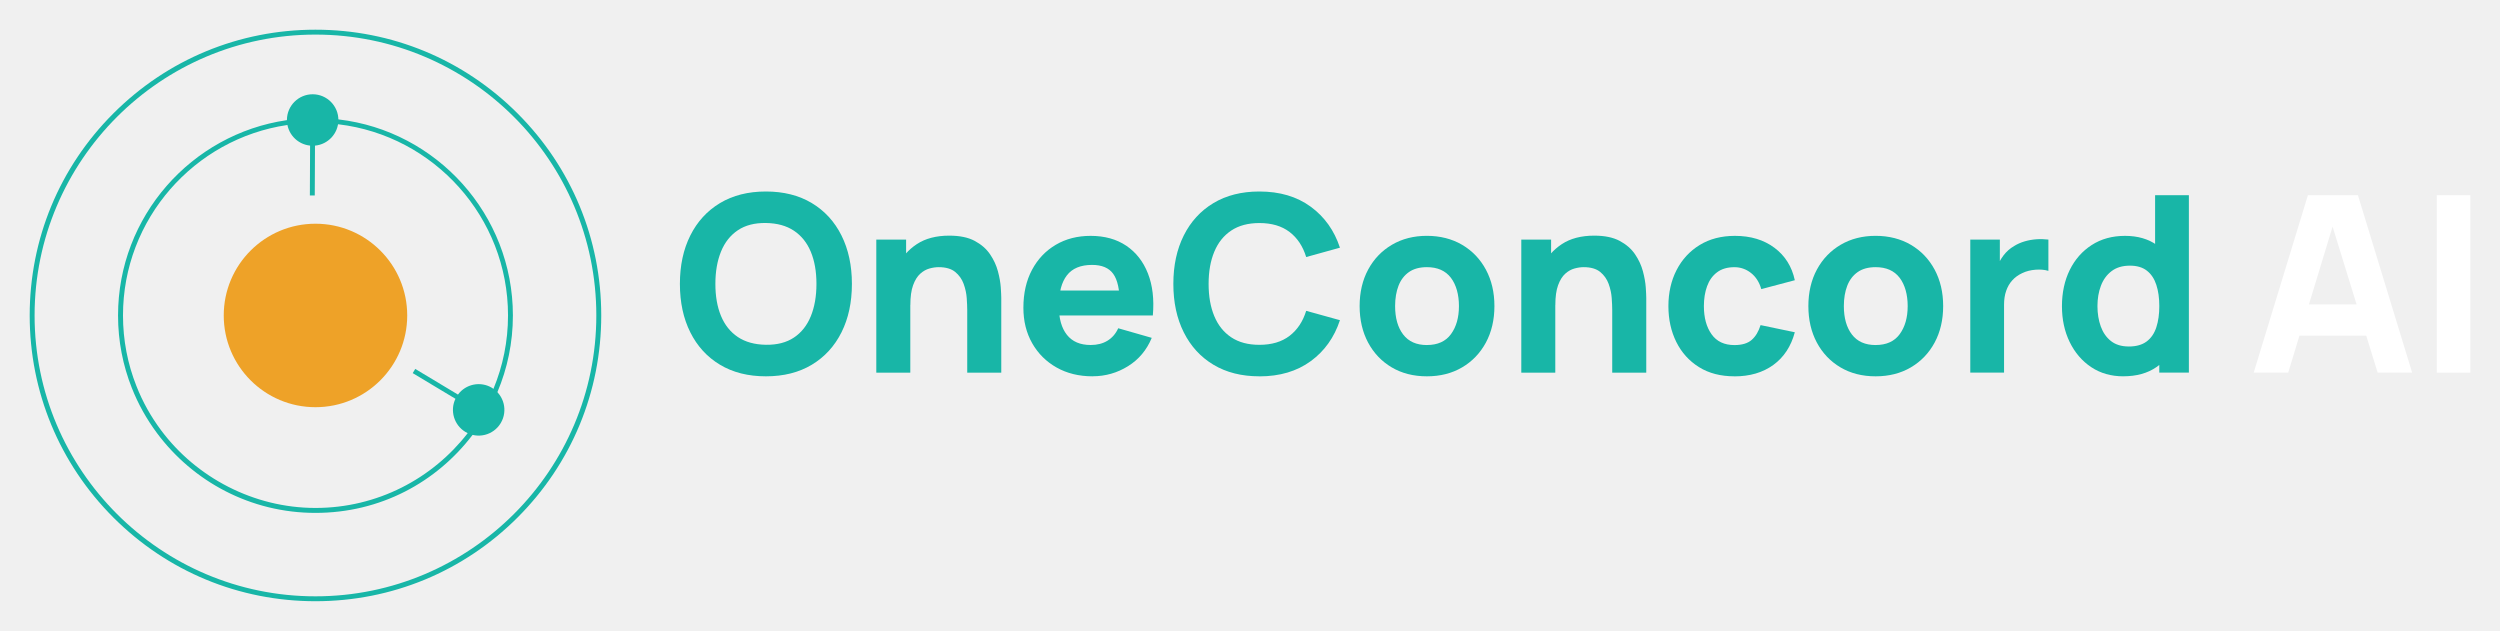
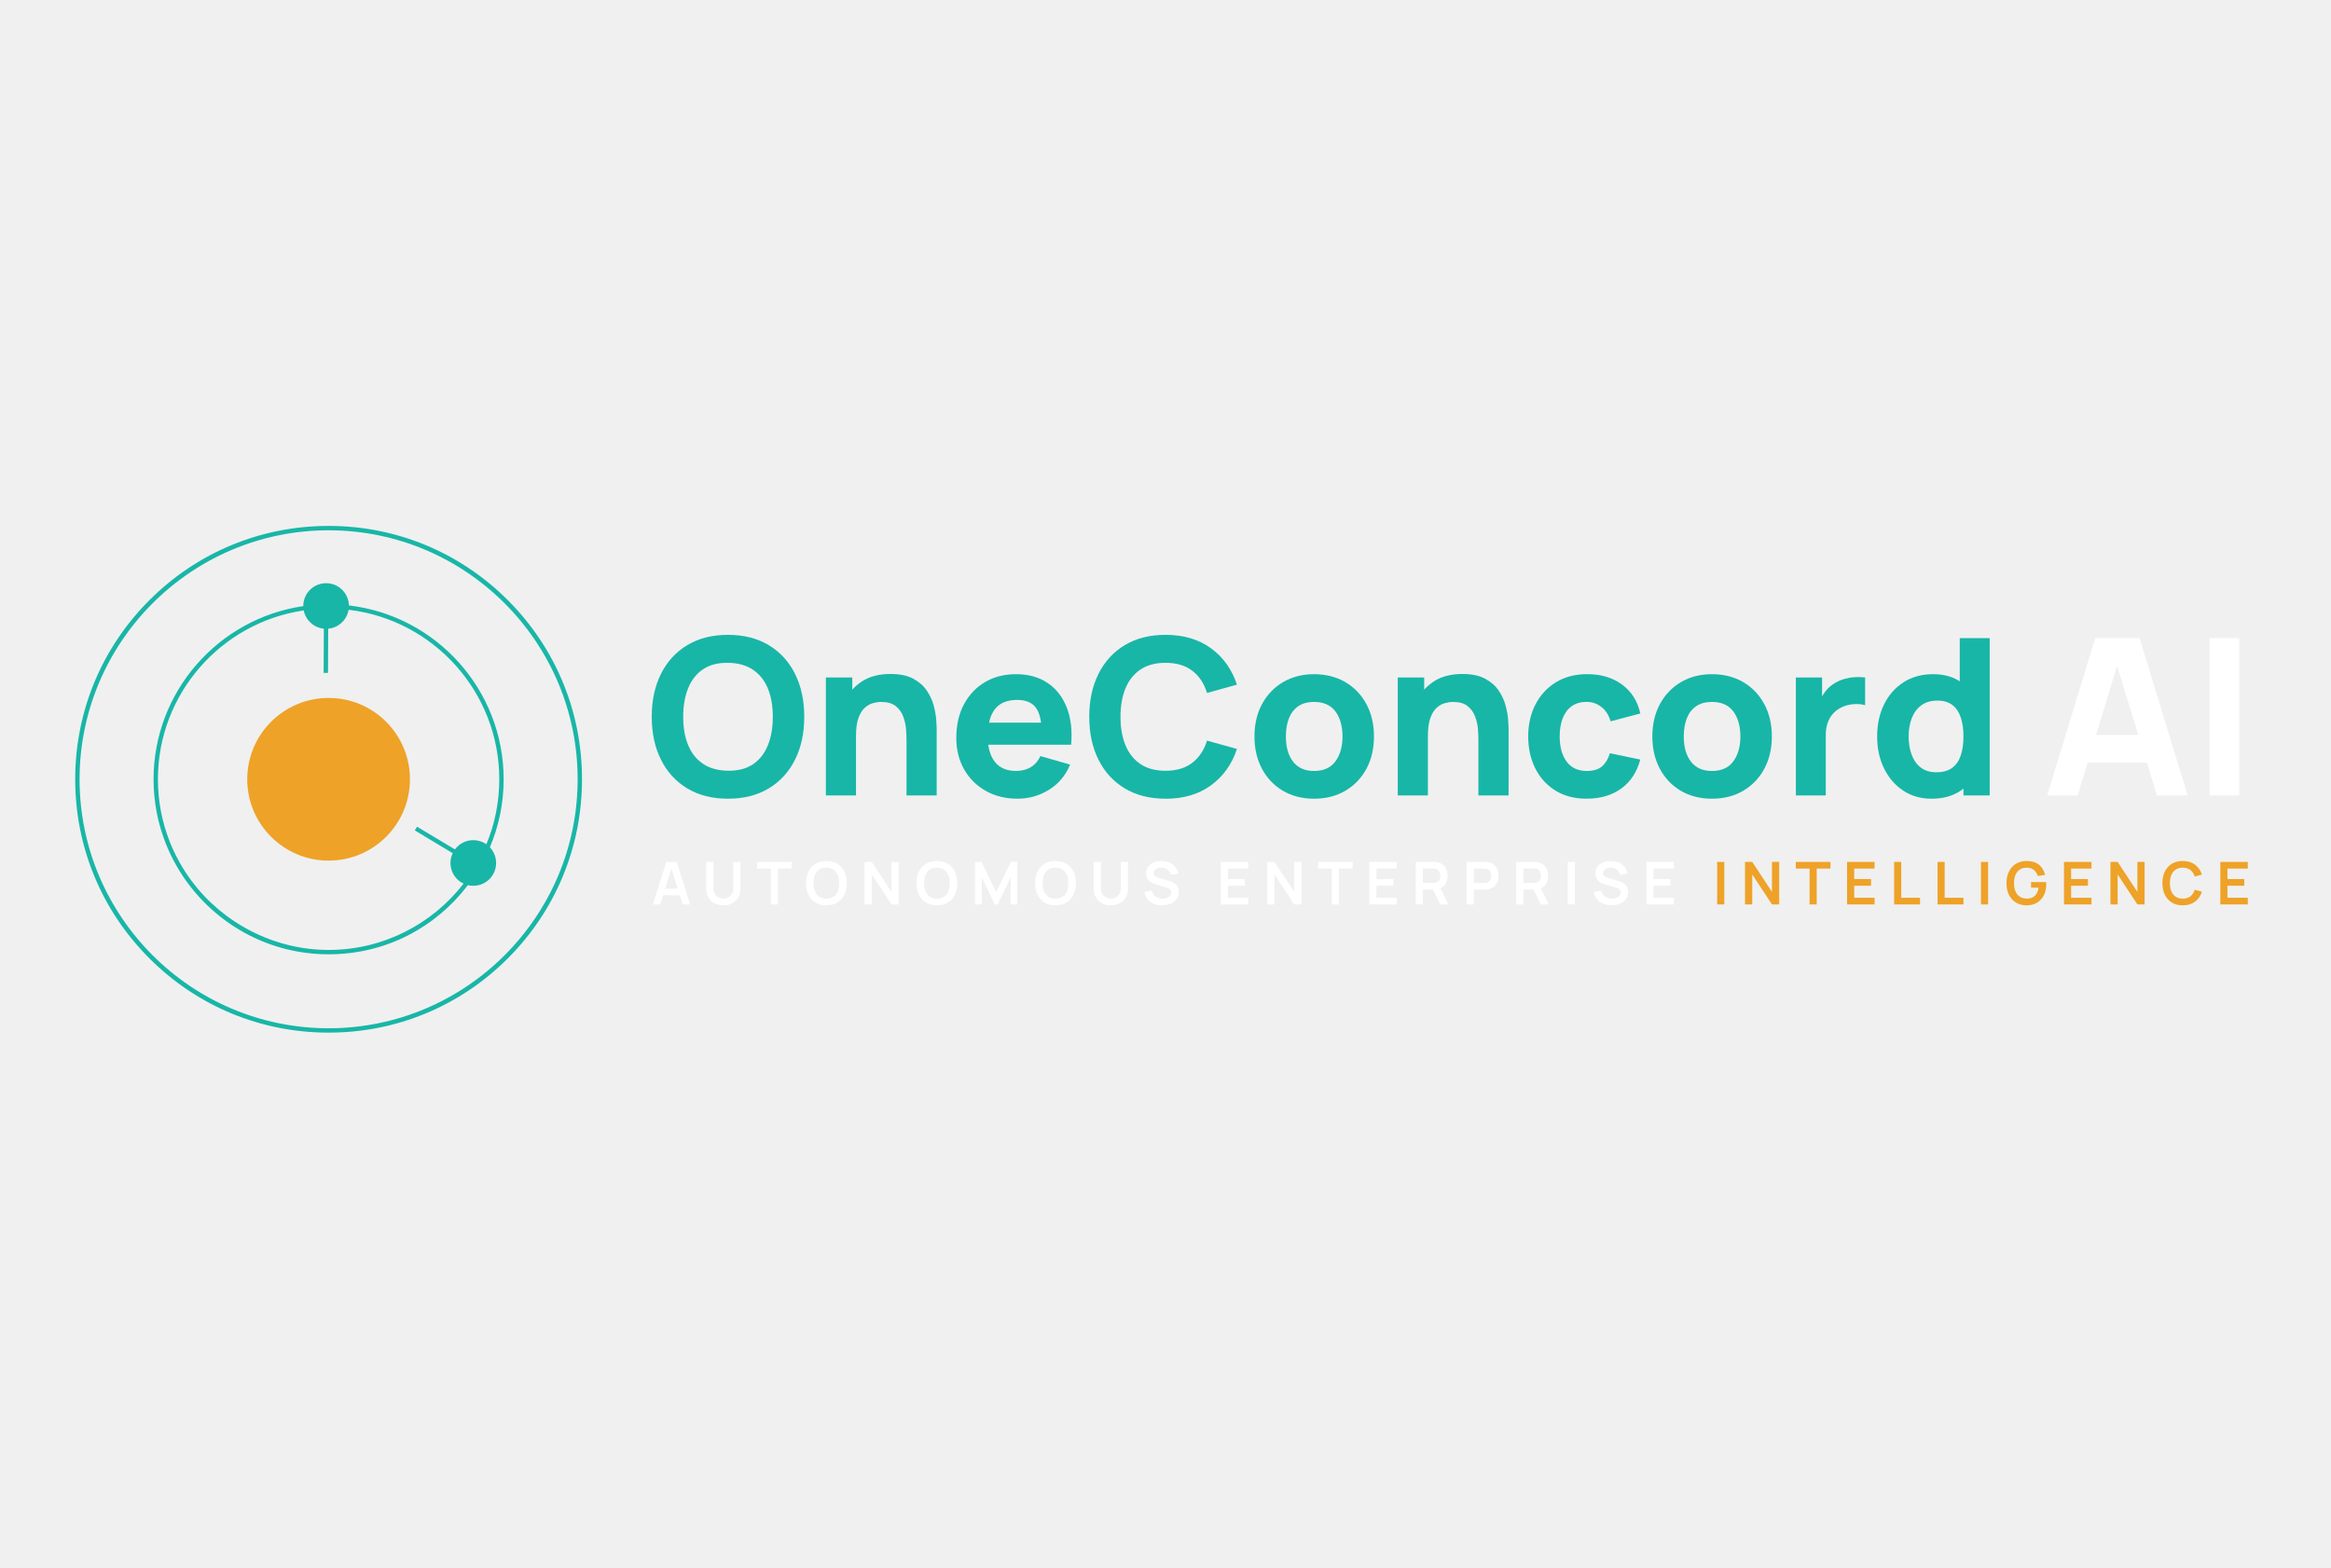
- <svg xmlns="http://www.w3.org/2000/svg" id="Layer_1" data-name="Layer 1" viewBox="41.81 240.31 1010.44 255.00">
+ <svg xmlns="http://www.w3.org/2000/svg" id="Layer_1" data-name="Layer 1" viewBox="0 0 1100 740">
  <defs>
    <style>
      .cls-1 {
        fill: #18b6a7;
      }

      .cls-2 {
        fill: #fff;
      }

      .cls-3 {
        fill: #eea228;
      }
    </style>
  </defs>
  <g>
-     <path class="cls-1" d="m351.37,392.41c-7.17,0-13.35-1.56-18.55-4.68-5.2-3.12-9.2-7.49-12-13.1-2.81-5.61-4.21-12.13-4.21-19.57s1.4-13.96,4.21-19.57c2.8-5.61,6.81-9.98,12-13.1,5.2-3.12,11.38-4.68,18.55-4.68s13.35,1.56,18.55,4.68c5.2,3.12,9.2,7.49,12,13.1,2.8,5.61,4.21,12.13,4.21,19.57s-1.4,13.96-4.21,19.57c-2.81,5.61-6.81,9.98-12,13.1-5.2,3.12-11.38,4.68-18.55,4.68Zm0-12.75c4.55.07,8.33-.91,11.36-2.94,3.02-2.02,5.29-4.9,6.8-8.62,1.51-3.72,2.27-8.07,2.27-13.05s-.76-9.3-2.27-12.95c-1.51-3.65-3.78-6.49-6.8-8.52-3.02-2.03-6.81-3.07-11.36-3.14-4.55-.07-8.33.91-11.35,2.94-3.02,2.03-5.29,4.9-6.8,8.62-1.51,3.72-2.27,8.07-2.27,13.05s.75,9.3,2.27,12.95c1.51,3.65,3.78,6.49,6.8,8.52,3.02,2.02,6.81,3.07,11.35,3.14Z" />
-     <path class="cls-1" d="m395.99,390.92v-53.78h12.05v17.83h1.69v35.96h-13.74Zm36.75,0v-25.4c0-1.23-.07-2.8-.2-4.71-.13-1.91-.55-3.83-1.24-5.75-.7-1.92-1.84-3.54-3.41-4.83-1.58-1.29-3.81-1.94-6.7-1.94-1.16,0-2.41.18-3.73.55-1.33.37-2.57,1.07-3.73,2.12-1.16,1.05-2.12,2.58-2.86,4.61-.75,2.03-1.12,4.71-1.12,8.07l-7.77-3.69c0-4.25.86-8.23,2.59-11.95,1.73-3.72,4.32-6.72,7.79-9.01,3.47-2.29,7.84-3.44,13.12-3.44,4.21,0,7.65.71,10.31,2.14,2.66,1.43,4.72,3.24,6.2,5.43s2.53,4.47,3.16,6.85c.63,2.37,1.01,4.54,1.15,6.5.13,1.96.2,3.39.2,4.28v30.18h-13.74Z" />
-     <path class="cls-1" d="m483.43,392.41c-5.51,0-10.37-1.19-14.57-3.56-4.2-2.37-7.49-5.64-9.86-9.81-2.37-4.17-3.56-8.94-3.56-14.32,0-5.88,1.16-10.99,3.48-15.34,2.32-4.35,5.53-7.73,9.61-10.13,4.08-2.41,8.78-3.61,14.09-3.61,5.64,0,10.44,1.33,14.39,3.98,3.95,2.66,6.87,6.39,8.76,11.2,1.89,4.81,2.56,10.47,1.99,16.98h-13.4v-4.98c0-5.48-.87-9.42-2.61-11.83-1.74-2.41-4.59-3.61-8.54-3.61-4.62,0-8.01,1.4-10.18,4.21-2.18,2.81-3.26,6.95-3.26,12.42,0,5.01,1.09,8.89,3.26,11.63,2.17,2.74,5.37,4.11,9.59,4.11,2.66,0,4.93-.58,6.82-1.74,1.89-1.16,3.34-2.84,4.33-5.03l13.55,3.88c-2.03,4.91-5.22,8.73-9.59,11.45-4.37,2.72-9.14,4.08-14.32,4.08Zm-17.83-24.6v-10.06h35.66v10.06h-35.66Z" />
-     <path class="cls-1" d="m550.81,392.41c-7.17,0-13.35-1.56-18.55-4.68-5.2-3.12-9.2-7.49-12-13.1-2.81-5.61-4.21-12.13-4.21-19.57s1.4-13.96,4.21-19.57c2.8-5.61,6.81-9.98,12-13.1,5.2-3.12,11.38-4.68,18.55-4.68,8.23,0,15.15,2.04,20.74,6.13,5.59,4.08,9.54,9.61,11.83,16.58l-13.64,3.78c-1.33-4.35-3.57-7.73-6.72-10.13-3.15-2.41-7.22-3.61-12.2-3.61-4.55,0-8.34,1.01-11.38,3.04-3.04,2.03-5.32,4.88-6.85,8.57-1.53,3.69-2.29,8.02-2.29,13s.76,9.31,2.29,13c1.53,3.69,3.81,6.54,6.85,8.57,3.04,2.03,6.83,3.04,11.38,3.04,4.98,0,9.05-1.21,12.2-3.63,3.15-2.42,5.39-5.79,6.72-10.11l13.64,3.78c-2.29,6.97-6.23,12.5-11.83,16.58-5.59,4.08-12.51,6.13-20.74,6.13Z" />
-     <path class="cls-1" d="m618.53,392.41c-5.41,0-10.16-1.21-14.24-3.63-4.08-2.42-7.26-5.77-9.54-10.04-2.27-4.27-3.41-9.17-3.41-14.72s1.16-10.55,3.48-14.82c2.32-4.27,5.53-7.59,9.61-9.98,4.08-2.39,8.78-3.59,14.09-3.59s10.17,1.21,14.27,3.64c4.1,2.42,7.3,5.77,9.59,10.03,2.29,4.27,3.44,9.17,3.44,14.72s-1.16,10.5-3.46,14.77c-2.31,4.27-5.51,7.6-9.61,10.01-4.1,2.41-8.84,3.61-14.22,3.61Zm0-12.65c4.35,0,7.6-1.47,9.74-4.41,2.14-2.94,3.21-6.71,3.21-11.33s-1.09-8.6-3.26-11.45c-2.18-2.85-5.4-4.28-9.69-4.28-2.95,0-5.38.66-7.27,1.99-1.89,1.33-3.29,3.17-4.21,5.53-.91,2.36-1.37,5.1-1.37,8.22,0,4.81,1.09,8.64,3.26,11.48,2.17,2.84,5.37,4.26,9.59,4.26Z" />
-     <path class="cls-1" d="m656.68,390.92v-53.78h12.05v17.83h1.69v35.96h-13.74Zm36.75,0v-25.4c0-1.23-.07-2.8-.2-4.71-.13-1.91-.55-3.83-1.24-5.75-.7-1.92-1.84-3.54-3.41-4.83-1.58-1.29-3.81-1.94-6.7-1.94-1.16,0-2.41.18-3.73.55-1.33.37-2.57,1.07-3.73,2.12-1.16,1.05-2.12,2.58-2.86,4.61-.75,2.03-1.12,4.71-1.12,8.07l-7.77-3.69c0-4.25.86-8.23,2.59-11.95,1.73-3.72,4.32-6.72,7.79-9.01,3.47-2.29,7.84-3.44,13.12-3.44,4.21,0,7.65.71,10.31,2.14,2.66,1.43,4.72,3.24,6.2,5.43,1.48,2.19,2.53,4.47,3.16,6.85.63,2.37,1.01,4.54,1.15,6.5.13,1.96.2,3.39.2,4.28v30.18h-13.74Z" />
-     <path class="cls-1" d="m742.83,392.41c-5.58,0-10.36-1.24-14.34-3.73-3.98-2.49-7.04-5.88-9.16-10.16-2.12-4.28-3.19-9.11-3.19-14.49s1.1-10.31,3.31-14.59c2.21-4.28,5.32-7.65,9.34-10.11,4.02-2.46,8.77-3.69,14.24-3.69,6.34,0,11.66,1.6,15.96,4.81,4.3,3.2,7.05,7.58,8.24,13.12l-13.55,3.59c-.8-2.79-2.18-4.96-4.16-6.52-1.98-1.56-4.21-2.34-6.7-2.34-2.86,0-5.2.69-7.02,2.07-1.83,1.38-3.17,3.25-4.03,5.63-.86,2.37-1.29,5.05-1.29,8.04,0,4.68,1.04,8.47,3.11,11.38s5.15,4.36,9.24,4.36c3.05,0,5.38-.7,6.97-2.09,1.59-1.39,2.79-3.39,3.59-5.98l13.84,2.89c-1.53,5.71-4.42,10.11-8.67,13.2-4.25,3.09-9.5,4.63-15.74,4.63Z" />
-     <path class="cls-1" d="m799.9,392.41c-5.41,0-10.16-1.21-14.24-3.63-4.08-2.42-7.26-5.77-9.54-10.04-2.27-4.27-3.41-9.17-3.41-14.72s1.16-10.55,3.48-14.82c2.32-4.27,5.53-7.59,9.61-9.98,4.08-2.39,8.78-3.59,14.09-3.59s10.17,1.21,14.27,3.64c4.1,2.42,7.3,5.77,9.59,10.03,2.29,4.27,3.44,9.17,3.44,14.72s-1.16,10.5-3.46,14.77c-2.31,4.27-5.51,7.6-9.61,10.01-4.1,2.41-8.84,3.61-14.22,3.61Zm0-12.65c4.35,0,7.6-1.47,9.74-4.41,2.14-2.94,3.21-6.71,3.21-11.33s-1.09-8.6-3.26-11.45c-2.18-2.85-5.4-4.28-9.69-4.28-2.95,0-5.38.66-7.27,1.99-1.89,1.33-3.29,3.17-4.21,5.53-.91,2.36-1.37,5.1-1.37,8.22,0,4.81,1.09,8.64,3.26,11.48,2.17,2.84,5.37,4.26,9.59,4.26Z" />
-     <path class="cls-1" d="m838.15,390.92v-53.78h11.95v13.15l-1.29-1.69c.7-1.86,1.63-3.55,2.79-5.08,1.16-1.53,2.59-2.79,4.28-3.78,1.29-.8,2.71-1.42,4.23-1.87,1.53-.45,3.1-.73,4.73-.85,1.63-.12,3.25-.07,4.88.12v12.65c-1.49-.46-3.23-.62-5.2-.47-1.98.15-3.76.61-5.35,1.37-1.59.73-2.94,1.7-4.03,2.91-1.1,1.21-1.93,2.64-2.49,4.28-.57,1.64-.85,3.49-.85,5.55v27.49h-13.65Z" />
-     <path class="cls-1" d="m900,392.41c-4.95,0-9.28-1.24-13-3.73-3.72-2.49-6.61-5.88-8.69-10.16-2.08-4.28-3.11-9.11-3.11-14.49s1.05-10.35,3.16-14.62c2.11-4.27,5.07-7.63,8.89-10.08,3.82-2.46,8.3-3.69,13.45-3.69s9.41,1.25,12.9,3.73c3.49,2.49,6.13,5.88,7.92,10.16,1.79,4.28,2.69,9.11,2.69,14.49s-.91,10.21-2.71,14.49c-1.81,4.28-4.51,7.67-8.09,10.16-3.59,2.49-8.05,3.73-13.4,3.73Zm2.19-12.05c3.02,0,5.44-.68,7.25-2.04,1.81-1.36,3.11-3.27,3.91-5.73.8-2.46,1.2-5.31,1.2-8.57s-.4-6.11-1.2-8.57c-.8-2.46-2.07-4.37-3.81-5.73-1.74-1.36-4.03-2.04-6.85-2.04-3.02,0-5.5.74-7.44,2.22-1.94,1.48-3.38,3.45-4.31,5.93-.93,2.47-1.39,5.2-1.39,8.19s.45,5.77,1.34,8.24c.9,2.47,2.27,4.44,4.13,5.9,1.86,1.46,4.25,2.19,7.17,2.19Zm12.35,10.56v-36.85h-1.69v-34.86h13.65v71.71h-11.95Z" />
-     <path class="cls-2" d="m952.7,390.92l21.91-71.71h20.22l21.91,71.71h-13.94l-19.52-63.25h2.59l-19.22,63.25h-13.94Zm13.15-14.94v-12.65h37.85v12.65h-37.85Z" />
-     <path class="cls-2" d="m1026.7,390.92v-71.71h13.55v71.71h-13.55Z" />
+     <g>
+       <path class="cls-1" d="m343.54,376.98c-7.42,0-13.83-1.61-19.2-4.85-5.38-3.23-9.52-7.75-12.42-13.56-2.91-5.81-4.36-12.56-4.36-20.26s1.45-14.45,4.36-20.26c2.9-5.81,7.05-10.33,12.42-13.56,5.38-3.23,11.78-4.85,19.2-4.85s13.83,1.62,19.2,4.85c5.38,3.23,9.52,7.75,12.43,13.56,2.9,5.81,4.36,12.56,4.36,20.26s-1.45,14.45-4.36,20.26c-2.91,5.81-7.05,10.33-12.43,13.56-5.38,3.23-11.78,4.85-19.2,4.85Zm0-13.2c4.71.07,8.63-.94,11.76-3.04,3.13-2.1,5.47-5.07,7.04-8.92,1.56-3.85,2.35-8.35,2.35-13.51s-.78-9.62-2.35-13.4c-1.56-3.78-3.91-6.72-7.04-8.82-3.13-2.1-7.05-3.18-11.76-3.25-4.71-.07-8.63.95-11.75,3.04-3.13,2.1-5.47,5.07-7.04,8.92-1.56,3.85-2.35,8.35-2.35,13.51s.78,9.62,2.35,13.4c1.56,3.78,3.91,6.72,7.04,8.82,3.13,2.1,7.05,3.18,11.75,3.25Z" />
+       <path class="cls-1" d="m389.73,375.43v-55.68h12.47v18.46h1.75v37.22h-14.23Zm38.05,0v-26.29c0-1.27-.07-2.9-.21-4.87-.14-1.98-.57-3.96-1.29-5.95-.72-1.99-1.9-3.66-3.53-5-1.63-1.34-3.94-2.01-6.93-2.01-1.2,0-2.49.19-3.87.57-1.38.38-2.66,1.11-3.87,2.19-1.2,1.08-2.19,2.67-2.96,4.77-.77,2.1-1.16,4.88-1.16,8.35l-8.04-3.82c0-4.4.89-8.52,2.68-12.37,1.79-3.85,4.48-6.96,8.07-9.33,3.59-2.37,8.12-3.56,13.59-3.56,4.36,0,7.92.74,10.67,2.22,2.75,1.48,4.89,3.35,6.42,5.62s2.62,4.63,3.27,7.09c.65,2.46,1.05,4.7,1.19,6.73.14,2.03.21,3.51.21,4.43v31.24h-14.23Z" />
+       <path class="cls-1" d="m480.26,376.98c-5.71,0-10.73-1.23-15.08-3.69-4.35-2.46-7.75-5.84-10.21-10.16-2.46-4.31-3.69-9.25-3.69-14.82,0-6.08,1.2-11.38,3.61-15.88,2.41-4.5,5.72-8,9.95-10.49,4.23-2.49,9.09-3.74,14.59-3.74,5.84,0,10.81,1.38,14.9,4.12,4.09,2.75,7.11,6.62,9.07,11.6,1.96,4.98,2.65,10.84,2.06,17.58h-13.87v-5.16c0-5.67-.9-9.75-2.71-12.24-1.8-2.49-4.75-3.74-8.84-3.74-4.78,0-8.29,1.45-10.54,4.36-2.25,2.91-3.38,7.19-3.38,12.86,0,5.19,1.12,9.2,3.38,12.04,2.25,2.84,5.56,4.25,9.92,4.25,2.75,0,5.1-.6,7.06-1.8,1.96-1.2,3.45-2.94,4.49-5.21l14.02,4.02c-2.1,5.09-5.41,9.04-9.93,11.86-4.52,2.82-9.46,4.23-14.82,4.23Zm-18.46-25.47v-10.41h36.91v10.41h-36.91Z" />
+       <path class="cls-1" d="m550,376.98c-7.42,0-13.83-1.61-19.2-4.85-5.38-3.23-9.52-7.75-12.42-13.56-2.91-5.81-4.36-12.56-4.36-20.26s1.45-14.45,4.36-20.26c2.9-5.81,7.05-10.33,12.42-13.56,5.38-3.23,11.78-4.85,19.2-4.85,8.52,0,15.68,2.11,21.47,6.34,5.79,4.23,9.87,9.95,12.24,17.17l-14.12,3.92c-1.38-4.5-3.7-8-6.96-10.49-3.27-2.49-7.48-3.74-12.63-3.74-4.71,0-8.64,1.05-11.78,3.15-3.15,2.1-5.51,5.05-7.09,8.87-1.58,3.82-2.37,8.3-2.37,13.46s.79,9.64,2.37,13.46c1.58,3.82,3.94,6.77,7.09,8.87,3.14,2.1,7.07,3.15,11.78,3.15,5.16,0,9.37-1.25,12.63-3.76,3.26-2.51,5.58-6,6.96-10.47l14.12,3.92c-2.37,7.22-6.45,12.94-12.24,17.17-5.79,4.23-12.95,6.34-21.47,6.34Z" />
+       <path class="cls-1" d="m620.12,376.98c-5.6,0-10.52-1.26-14.74-3.76-4.23-2.51-7.52-5.97-9.87-10.39-2.35-4.42-3.53-9.49-3.53-15.23s1.2-10.92,3.61-15.34c2.41-4.42,5.72-7.86,9.95-10.34,4.23-2.47,9.09-3.71,14.59-3.71s10.53,1.26,14.77,3.76c4.24,2.51,7.55,5.97,9.92,10.39,2.37,4.42,3.56,9.49,3.56,15.23s-1.2,10.87-3.58,15.29c-2.39,4.42-5.71,7.87-9.95,10.36-4.25,2.49-9.15,3.74-14.72,3.74Zm0-13.09c4.5,0,7.86-1.52,10.08-4.56,2.22-3.04,3.33-6.95,3.33-11.73s-1.13-8.9-3.38-11.86c-2.25-2.96-5.59-4.43-10.03-4.43-3.06,0-5.57.69-7.53,2.06-1.96,1.38-3.41,3.28-4.36,5.72-.95,2.44-1.42,5.28-1.42,8.51,0,4.98,1.12,8.95,3.38,11.88,2.25,2.94,5.56,4.41,9.92,4.41Z" />
+       <path class="cls-1" d="m659.61,375.43v-55.68h12.47v18.46h1.75v37.22h-14.23Zm38.05,0v-26.29c0-1.27-.07-2.9-.21-4.87-.14-1.98-.57-3.96-1.29-5.95-.72-1.99-1.9-3.66-3.53-5-1.63-1.34-3.94-2.01-6.93-2.01-1.2,0-2.49.19-3.87.57-1.38.38-2.66,1.11-3.87,2.19-1.2,1.08-2.19,2.67-2.96,4.77-.77,2.1-1.16,4.88-1.16,8.35l-8.04-3.82c0-4.4.89-8.52,2.68-12.37,1.79-3.85,4.48-6.96,8.07-9.33,3.59-2.37,8.12-3.56,13.59-3.56,4.36,0,7.92.74,10.67,2.22,2.75,1.48,4.89,3.35,6.42,5.62,1.53,2.27,2.62,4.63,3.27,7.09.65,2.46,1.05,4.7,1.19,6.73.14,2.03.21,3.51.21,4.43v31.24h-14.23Z" />
+       <path class="cls-1" d="m748.8,376.98c-5.77,0-10.72-1.29-14.85-3.87-4.12-2.58-7.29-6.08-9.49-10.52-2.2-4.43-3.3-9.43-3.3-15s1.14-10.67,3.43-15.11c2.29-4.43,5.51-7.92,9.67-10.47,4.16-2.54,9.07-3.82,14.75-3.82,6.56,0,12.07,1.66,16.52,4.98,4.45,3.32,7.29,7.84,8.53,13.58l-14.02,3.71c-.82-2.89-2.26-5.14-4.31-6.75-2.05-1.62-4.36-2.42-6.93-2.42-2.96,0-5.38.71-7.27,2.14-1.89,1.43-3.28,3.37-4.18,5.83-.89,2.46-1.34,5.23-1.34,8.33,0,4.85,1.07,8.77,3.22,11.78s5.34,4.51,9.56,4.51c3.16,0,5.57-.72,7.22-2.17,1.65-1.44,2.89-3.51,3.71-6.19l14.33,2.99c-1.58,5.91-4.57,10.47-8.97,13.66-4.4,3.2-9.83,4.79-16.29,4.79Z" />
+       <path class="cls-1" d="m807.88,376.98c-5.6,0-10.52-1.26-14.74-3.76-4.23-2.51-7.52-5.97-9.87-10.39-2.35-4.42-3.53-9.49-3.53-15.23s1.2-10.92,3.61-15.34c2.41-4.42,5.72-7.86,9.95-10.34,4.23-2.47,9.09-3.71,14.59-3.71s10.53,1.26,14.77,3.76c4.24,2.51,7.55,5.97,9.92,10.39,2.37,4.42,3.56,9.49,3.56,15.23s-1.2,10.87-3.58,15.29c-2.39,4.42-5.71,7.87-9.95,10.36-4.25,2.49-9.15,3.74-14.72,3.74Zm0-13.09c4.5,0,7.86-1.52,10.08-4.56,2.22-3.04,3.33-6.95,3.33-11.73s-1.13-8.9-3.38-11.86c-2.25-2.96-5.59-4.43-10.03-4.43-3.06,0-5.57.69-7.53,2.06-1.96,1.38-3.41,3.28-4.36,5.72-.95,2.44-1.42,5.28-1.42,8.51,0,4.98,1.12,8.95,3.38,11.88,2.25,2.94,5.56,4.41,9.92,4.41Z" />
+       <path class="cls-1" d="m847.47,375.43v-55.68h12.37v13.61l-1.34-1.75c.72-1.92,1.68-3.68,2.89-5.26,1.2-1.58,2.68-2.89,4.43-3.92,1.34-.82,2.8-1.47,4.38-1.93,1.58-.46,3.21-.76,4.9-.88,1.68-.12,3.37-.08,5.05.13v13.09c-1.55-.48-3.34-.64-5.39-.49-2.05.15-3.89.63-5.54,1.42-1.65.76-3.04,1.76-4.18,3.02-1.13,1.26-1.99,2.73-2.58,4.43-.59,1.7-.88,3.62-.88,5.75v28.46h-14.13Z" />
+       <path class="cls-1" d="m911.5,376.98c-5.12,0-9.61-1.29-13.46-3.87-3.85-2.58-6.85-6.08-9-10.52-2.15-4.43-3.22-9.43-3.22-15s1.09-10.71,3.27-15.13c2.18-4.42,5.25-7.9,9.2-10.44,3.95-2.54,8.59-3.82,13.92-3.82s9.74,1.29,13.35,3.87c3.61,2.58,6.34,6.08,8.2,10.52,1.86,4.43,2.78,9.44,2.78,15s-.94,10.57-2.81,15c-1.87,4.43-4.67,7.94-8.38,10.52-3.71,2.58-8.33,3.87-13.87,3.87Zm2.27-12.48c3.13,0,5.63-.7,7.5-2.11,1.87-1.41,3.22-3.38,4.05-5.93.82-2.54,1.24-5.5,1.24-8.87s-.41-6.32-1.24-8.87c-.82-2.54-2.14-4.52-3.94-5.93-1.8-1.41-4.17-2.11-7.09-2.11-3.13,0-5.7.76-7.71,2.29-2.01,1.53-3.5,3.58-4.46,6.14-.96,2.56-1.44,5.39-1.44,8.48s.46,5.97,1.39,8.53c.93,2.56,2.35,4.6,4.28,6.11,1.92,1.51,4.4,2.27,7.42,2.27Zm12.79,10.93v-38.15h-1.75v-36.09h14.13v74.24h-12.37Z" />
+       <path class="cls-2" d="m966.06,375.43l22.68-74.24h20.93l22.68,74.24h-14.44l-20.21-65.47h2.68l-19.9,65.47h-14.44Zm13.61-15.47v-13.09h39.18v13.09h-39.18Z" />
+       <path class="cls-2" d="m1042.67,375.43v-74.24h14.02v74.24h-14.02Z" />
+     </g>
+     <g>
+       <path class="cls-2" d="m308.11,426.89l6.33-20.08h4.92l6.33,20.08h-3.46l-5.75-18.02h.75l-5.68,18.02h-3.46Zm3.53-4.35v-3.14h10.54v3.14h-10.54Z" />
+       <path class="cls-2" d="m341.34,427.31c-1.6,0-3.01-.33-4.22-.98-1.21-.65-2.16-1.57-2.84-2.75-.68-1.18-1.03-2.57-1.03-4.16v-12.59l3.4-.03v12.54c0,.75.13,1.43.38,2.02.26.59.6,1.1,1.04,1.51.44.41.94.73,1.51.94.57.21,1.15.32,1.76.32s1.21-.11,1.78-.33c.56-.22,1.06-.54,1.5-.95.44-.41.78-.92,1.03-1.51.25-.6.38-1.26.38-2.01v-12.54h3.4v12.62c0,1.59-.34,2.98-1.02,4.16-.68,1.18-1.63,2.1-2.85,2.75-1.21.65-2.62.98-4.22.98Z" />
+       <path class="cls-2" d="m363.77,426.89v-16.93h-6.5v-3.15h16.36v3.15h-6.5v16.93h-3.36Z" />
+       <path class="cls-2" d="m389.96,427.31c-2.01,0-3.73-.44-5.16-1.32-1.43-.88-2.53-2.1-3.3-3.68-.77-1.57-1.15-3.39-1.15-5.47s.38-3.9,1.15-5.47c.77-1.57,1.87-2.8,3.3-3.68,1.43-.88,3.15-1.32,5.16-1.32s3.73.44,5.17,1.32,2.54,2.1,3.31,3.68,1.15,3.39,1.15,5.47-.39,3.9-1.15,5.47-1.87,2.8-3.31,3.68c-1.44.88-3.16,1.32-5.17,1.32Zm0-3.17c1.35,0,2.47-.29,3.37-.89.9-.6,1.57-1.46,2.02-2.55.45-1.1.68-2.38.68-3.85s-.23-2.74-.68-3.83c-.45-1.08-1.13-1.93-2.02-2.53-.9-.6-2.02-.92-3.37-.93-1.35,0-2.47.29-3.36.89-.89.6-1.56,1.46-2.01,2.55-.45,1.1-.68,2.38-.68,3.85s.22,2.75.67,3.83c.45,1.08,1.12,1.93,2.02,2.53.9.6,2.02.92,3.37.94Z" />
+       <path class="cls-2" d="m407.98,426.89v-20.08h3.4l9.32,14.16v-14.16h3.4v20.08h-3.4l-9.32-14.16v14.16h-3.4Z" />
+       <path class="cls-2" d="m442.11,427.31c-2.01,0-3.73-.44-5.16-1.32-1.43-.88-2.53-2.1-3.3-3.68-.77-1.57-1.15-3.39-1.15-5.47s.38-3.9,1.15-5.47c.77-1.57,1.87-2.8,3.3-3.68,1.43-.88,3.15-1.32,5.16-1.32s3.73.44,5.17,1.32,2.54,2.1,3.31,3.68,1.15,3.39,1.15,5.47-.39,3.9-1.15,5.47-1.87,2.8-3.31,3.68c-1.44.88-3.16,1.32-5.17,1.32Zm0-3.17c1.35,0,2.47-.29,3.37-.89.9-.6,1.57-1.46,2.02-2.55.45-1.1.68-2.38.68-3.85s-.23-2.74-.68-3.83c-.45-1.08-1.13-1.93-2.02-2.53-.9-.6-2.02-.92-3.37-.93-1.35,0-2.47.29-3.36.89-.89.6-1.56,1.46-2.01,2.55-.45,1.1-.68,2.38-.68,3.85s.22,2.75.67,3.83c.45,1.08,1.12,1.93,2.02,2.53.9.6,2.02.92,3.37.94Z" />
+       <path class="cls-2" d="m460.13,426.89v-20.08h3.03l6.94,14.23,6.95-14.23h3.03v20.08h-3.14v-12.87l-6.17,12.87h-1.34l-6.15-12.87v12.87h-3.15Z" />
+       <path class="cls-2" d="m498.08,427.31c-2.01,0-3.73-.44-5.16-1.32-1.43-.88-2.53-2.1-3.3-3.68-.77-1.57-1.15-3.39-1.15-5.47s.38-3.9,1.15-5.47c.77-1.57,1.87-2.8,3.3-3.68,1.43-.88,3.15-1.32,5.16-1.32s3.73.44,5.17,1.32,2.54,2.1,3.31,3.68,1.15,3.39,1.15,5.47-.39,3.9-1.15,5.47-1.87,2.8-3.31,3.68c-1.44.88-3.16,1.32-5.17,1.32Zm0-3.17c1.35,0,2.47-.29,3.37-.89.9-.6,1.57-1.46,2.02-2.55.45-1.1.68-2.38.68-3.85s-.23-2.74-.68-3.83c-.45-1.08-1.13-1.93-2.02-2.53-.9-.6-2.02-.92-3.37-.93-1.35,0-2.47.29-3.36.89-.89.6-1.56,1.46-2.01,2.55-.45,1.1-.68,2.38-.68,3.85s.22,2.75.67,3.83c.45,1.08,1.12,1.93,2.02,2.53.9.6,2.02.92,3.37.94Z" />
+       <path class="cls-2" d="m524.2,427.31c-1.6,0-3.01-.33-4.22-.98-1.21-.65-2.16-1.57-2.84-2.75-.68-1.18-1.03-2.57-1.03-4.16v-12.59l3.4-.03v12.54c0,.75.13,1.43.38,2.02.26.59.6,1.1,1.04,1.51.44.41.94.73,1.51.94.57.21,1.15.32,1.76.32s1.21-.11,1.78-.33c.56-.22,1.06-.54,1.5-.95.44-.41.78-.92,1.03-1.51.25-.6.38-1.26.38-2.01v-12.54h3.4v12.62c0,1.59-.34,2.98-1.02,4.16-.68,1.18-1.63,2.1-2.85,2.75-1.21.65-2.62.98-4.22.98Z" />
+       <path class="cls-2" d="m548.39,427.31c-1.47,0-2.79-.25-3.97-.77-1.18-.51-2.14-1.24-2.9-2.2-.76-.95-1.24-2.08-1.44-3.4l3.49-.53c.3,1.19.91,2.11,1.83,2.76.93.65,1.99.98,3.2.98.72,0,1.39-.11,2.02-.34.63-.22,1.15-.55,1.54-.98.4-.43.59-.95.59-1.58,0-.28-.05-.54-.14-.77-.09-.24-.23-.45-.41-.64-.18-.19-.41-.36-.7-.51-.28-.15-.61-.29-.98-.4l-5.19-1.53c-.45-.13-.93-.3-1.44-.52-.52-.22-1-.52-1.47-.91-.46-.39-.84-.88-1.13-1.48-.29-.6-.44-1.34-.44-2.22,0-1.29.33-2.38.98-3.26s1.54-1.54,2.65-1.97,2.35-.65,3.7-.64c1.38,0,2.6.24,3.68.7,1.08.46,1.98,1.13,2.71,2,.72.87,1.23,1.93,1.53,3.17l-3.61.63c-.15-.71-.43-1.31-.86-1.81s-.94-.88-1.55-1.14c-.61-.26-1.26-.4-1.95-.42-.67,0-1.29.09-1.86.3s-1.03.51-1.38.9-.52.85-.52,1.37c0,.49.15.9.45,1.21.3.31.67.56,1.11.74s.89.33,1.35.45l3.6,1c.49.13,1.05.31,1.66.53s1.2.53,1.77.93c.57.4,1.03.93,1.4,1.58.37.65.55,1.48.55,2.48s-.22,1.96-.65,2.74c-.43.79-1.02,1.44-1.75,1.96-.74.52-1.57.91-2.52,1.17-.94.26-1.93.39-2.96.39Z" />
+       <path class="cls-2" d="m576.09,426.89v-20.08h12.97v3.15h-9.61v4.95h7.94v3.15h-7.94v5.68h9.61v3.15h-12.97Z" />
+       <path class="cls-2" d="m598.02,426.89v-20.08h3.4l9.32,14.16v-14.16h3.4v20.08h-3.4l-9.32-14.16v14.16h-3.4Z" />
+       <path class="cls-2" d="m628.48,426.89v-16.93h-6.5v-3.15h16.36v3.15h-6.5v16.93h-3.36Z" />
+       <path class="cls-2" d="m646.18,426.89v-20.08h12.97v3.15h-9.61v4.95h7.94v3.15h-7.94v5.68h9.61v3.15h-12.97Z" />
+       <path class="cls-2" d="m668.1,426.89v-20.08h8.3c.19,0,.45,0,.75.02.31.01.59.05.85.09,1.16.18,2.12.56,2.88,1.16.76.59,1.32,1.35,1.69,2.25s.55,1.91.55,3.02c0,1.64-.41,3.04-1.24,4.22s-2.1,1.9-3.81,2.18l-1.44.13h-5.17v7.02h-3.36Zm3.36-10.15h4.8c.19,0,.4,0,.63-.03.23-.02.44-.06.64-.11.56-.14,1-.39,1.32-.74.32-.35.55-.75.68-1.2.13-.45.2-.88.2-1.31s-.07-.87-.2-1.32-.36-.85-.68-1.21c-.32-.35-.76-.6-1.32-.74-.2-.06-.41-.09-.64-.11s-.44-.02-.63-.02h-4.8v6.78Zm8.17,10.15l-3.96-8.17,3.42-.75,4.35,8.93h-3.81Z" />
+       <path class="cls-2" d="m692.12,426.89v-20.08h8.3c.19,0,.45,0,.75.02.31.01.59.05.85.09,1.16.18,2.12.56,2.88,1.16.76.59,1.32,1.35,1.69,2.25s.55,1.91.55,3.02-.19,2.1-.56,3.01c-.37.91-.94,1.66-1.69,2.25s-1.71.98-2.87,1.16c-.26.04-.55.06-.86.08-.31.02-.56.03-.75.03h-4.94v7.02h-3.36Zm3.36-10.15h4.8c.19,0,.4,0,.63-.03.23-.02.44-.06.64-.11.56-.14,1-.39,1.32-.74.32-.35.55-.75.68-1.2.13-.45.2-.88.2-1.31s-.07-.87-.2-1.32-.36-.85-.68-1.21c-.32-.35-.76-.6-1.32-.74-.2-.06-.41-.09-.64-.11s-.44-.02-.63-.02h-4.8v6.78Z" />
+       <path class="cls-2" d="m715.54,426.89v-20.08h8.3c.19,0,.45,0,.75.02.31.01.59.05.85.09,1.16.18,2.12.56,2.88,1.16.76.59,1.32,1.35,1.69,2.25s.55,1.91.55,3.02c0,1.64-.41,3.04-1.24,4.22s-2.1,1.9-3.81,2.18l-1.44.13h-5.17v7.02h-3.36Zm3.36-10.15h4.8c.19,0,.4,0,.63-.03.23-.02.44-.06.64-.11.56-.14,1-.39,1.32-.74.32-.35.55-.75.68-1.2.13-.45.2-.88.2-1.31s-.07-.87-.2-1.32-.36-.85-.68-1.21c-.32-.35-.76-.6-1.32-.74-.2-.06-.41-.09-.64-.11s-.44-.02-.63-.02h-4.8v6.78Zm8.17,10.15l-3.96-8.17,3.42-.75,4.35,8.93h-3.81Z" />
+       <path class="cls-2" d="m739.84,426.89v-20.08h3.36v20.08h-3.36Z" />
+       <path class="cls-2" d="m760.42,427.31c-1.47,0-2.79-.25-3.97-.77-1.18-.51-2.14-1.24-2.9-2.2-.76-.95-1.24-2.08-1.44-3.4l3.49-.53c.3,1.19.91,2.11,1.83,2.76.93.65,1.99.98,3.2.98.72,0,1.39-.11,2.02-.34.63-.22,1.15-.55,1.54-.98.4-.43.59-.95.59-1.58,0-.28-.05-.54-.14-.77-.09-.24-.23-.45-.41-.64-.18-.19-.41-.36-.7-.51-.28-.15-.61-.29-.98-.4l-5.19-1.53c-.45-.13-.93-.3-1.44-.52-.52-.22-1-.52-1.47-.91-.46-.39-.84-.88-1.13-1.48-.29-.6-.44-1.34-.44-2.22,0-1.29.33-2.38.98-3.26s1.54-1.54,2.65-1.97,2.35-.65,3.7-.64c1.38,0,2.6.24,3.68.7,1.08.46,1.98,1.13,2.71,2,.72.87,1.23,1.93,1.53,3.17l-3.61.63c-.15-.71-.43-1.31-.86-1.81s-.94-.88-1.55-1.14c-.61-.26-1.26-.4-1.95-.42-.67,0-1.29.09-1.86.3s-1.03.51-1.38.9-.52.85-.52,1.37c0,.49.15.9.45,1.21.3.31.67.56,1.11.74s.89.33,1.35.45l3.6,1c.49.13,1.05.31,1.66.53s1.2.53,1.77.93c.57.4,1.03.93,1.4,1.58.37.65.55,1.48.55,2.48s-.22,1.96-.65,2.74c-.43.79-1.02,1.44-1.75,1.96-.74.52-1.57.91-2.52,1.17-.94.26-1.93.39-2.96.39Z" />
+       <path class="cls-2" d="m776.93,426.89v-20.08h12.97v3.15h-9.61v4.95h7.94v3.15h-7.94v5.68h9.61v3.15h-12.97Z" />
+       <path class="cls-3" d="m810.33,426.89v-20.08h3.36v20.08h-3.36Z" />
+       <path class="cls-3" d="m823.48,426.89v-20.08h3.4l9.32,14.16v-14.16h3.4v20.08h-3.4l-9.32-14.16v14.16h-3.4Z" />
+       <path class="cls-3" d="m853.94,426.89v-16.93h-6.5v-3.15h16.36v3.15h-6.5v16.93h-3.36Z" />
+       <path class="cls-3" d="m871.64,426.89v-20.08h12.97v3.15h-9.61v4.95h7.94v3.15h-7.94v5.68h9.61v3.15h-12.97Z" />
+       <path class="cls-3" d="m893.84,426.89v-20.08h3.36v16.93h8.87v3.15h-12.23Z" />
+       <path class="cls-3" d="m914.33,426.89v-20.08h3.36v16.93h8.87v3.15h-12.23Z" />
+       <path class="cls-3" d="m934.82,426.89v-20.08h3.36v20.08h-3.36Z" />
+       <path class="cls-3" d="m956.26,427.31c-1.3,0-2.52-.23-3.66-.69-1.14-.46-2.14-1.14-3-2.03-.86-.89-1.53-1.99-2.02-3.29s-.72-2.78-.72-4.46c0-2.19.41-4.07,1.23-5.63.82-1.56,1.94-2.75,3.36-3.58,1.42-.83,3.03-1.25,4.81-1.25,2.47,0,4.43.58,5.88,1.72s2.42,2.76,2.94,4.83l-3.43.54c-.38-1.19-1-2.14-1.87-2.85-.86-.71-1.96-1.07-3.31-1.07-1.35-.02-2.47.28-3.36.88-.89.6-1.56,1.46-2.01,2.55-.45,1.1-.68,2.38-.68,3.85s.22,2.75.67,3.83c.45,1.08,1.12,1.93,2.02,2.53.9.6,2.02.92,3.37.94,1.01,0,1.9-.17,2.66-.55.76-.38,1.39-.95,1.87-1.72s.81-1.73.98-2.88h-3.54v-2.64h7.11c.02.15.03.37.04.66,0,.29.01.46.01.52,0,1.9-.37,3.58-1.12,5.06-.75,1.47-1.82,2.63-3.21,3.47s-3.06,1.25-5.01,1.25Z" />
+       <path class="cls-3" d="m974,426.89v-20.08h12.97v3.15h-9.61v4.95h7.94v3.15h-7.94v5.68h9.61v3.15h-12.97Z" />
+       <path class="cls-3" d="m995.92,426.89v-20.08h3.4l9.32,14.16v-14.16h3.4v20.08h-3.4l-9.32-14.16v14.16h-3.4Z" />
+       <path class="cls-3" d="m1030.05,427.31c-2.01,0-3.73-.44-5.16-1.32-1.43-.88-2.53-2.1-3.3-3.68-.77-1.57-1.15-3.39-1.15-5.47s.38-3.9,1.15-5.47c.77-1.57,1.87-2.8,3.3-3.68,1.43-.88,3.15-1.32,5.16-1.32,2.32,0,4.25.58,5.79,1.74,1.54,1.16,2.63,2.72,3.25,4.68l-3.39.94c-.39-1.31-1.06-2.34-2-3.08-.94-.74-2.16-1.11-3.65-1.11-1.35,0-2.47.3-3.37.91-.9.6-1.57,1.45-2.02,2.55-.45,1.09-.68,2.37-.69,3.84,0,1.47.23,2.75.68,3.84.45,1.09,1.13,1.94,2.03,2.55.9.6,2.03.91,3.37.91,1.5,0,2.72-.37,3.65-1.12.94-.74,1.61-1.77,2-3.07l3.39.94c-.62,1.96-1.71,3.52-3.25,4.68-1.54,1.16-3.47,1.74-5.79,1.74Z" />
+       <path class="cls-3" d="m1047.77,426.89v-20.08h12.97v3.15h-9.61v4.95h7.94v3.15h-7.94v5.68h9.61v3.15h-12.97Z" />
+     </g>
  </g>
  <g>
-     <circle class="cls-3" cx="169.32" cy="367.81" r="37.08" />
+     <circle class="cls-3" cx="155.07" cy="367.81" r="38.39" />
    <g>
-       <path class="cls-1" d="m250.99,286.14c-21.82-21.82-50.82-33.83-81.68-33.83s-59.86,12.02-81.67,33.83c-21.82,21.81-33.83,50.82-33.83,81.67s12.02,59.86,33.83,81.67c21.81,21.82,50.82,33.83,81.67,33.83s59.86-12.02,81.68-33.83c21.81-21.81,33.83-50.82,33.83-81.67s-12.02-59.86-33.83-81.67Zm-81.68,195.19c-62.59,0-113.52-50.93-113.52-113.52s50.93-113.52,113.52-113.52,113.52,50.93,113.52,113.52-50.93,113.52-113.52,113.52Z" />
-       <path class="cls-1" d="m178.69,288.57s-.08-.01-.12-.01c-3.04-.36-6.13-.54-9.26-.54-3.91,0-7.77.28-11.53.84-.04,0-.08,0-.11.02-38.5,5.65-68.15,38.89-68.15,78.94,0,10.35,1.98,20.24,5.58,29.32,2.58,6.51,5.99,12.61,10.11,18.15,14.55,19.6,37.86,32.32,64.1,32.32s48.92-12.38,63.5-31.53c4.02-5.28,7.4-11.07,10.02-17.25,4.04-9.54,6.28-20.02,6.28-31.01,0-40.83-30.82-74.59-70.42-79.24Zm62.55,108.88c-2.66,6.46-6.17,12.48-10.39,17.92-14.24,18.39-36.53,30.24-61.53,30.24s-48.21-12.35-62.4-31.39c-4.09-5.48-7.48-11.51-10.01-17.98-3.48-8.81-5.39-18.41-5.39-28.44,0-38.99,28.83-71.37,66.3-76.95.05,0,.09-.01.14-.02,3.71-.55,7.51-.83,11.37-.83,3.1,0,6.15.18,9.16.54.05,0,.09,0,.13.01,38.54,4.6,68.52,37.49,68.52,77.25,0,10.49-2.09,20.5-5.88,29.64Z" />
-       <path class="cls-1" d="m240.63,397.05c-4.64-2.78-10.57-1.53-13.72,2.74l-17.27-10.37-1.02,1.7,17.27,10.37c-2.29,4.78-.6,10.61,4.03,13.4,4.93,2.96,11.32,1.36,14.27-3.57,2.96-4.93,1.36-11.32-3.57-14.27Z" />
-       <path class="cls-1" d="m157.78,288.76c-.02,5.41,4.09,9.87,9.36,10.4l-.09,20.14h1.98s.09-20.13.09-20.13c5.28-.48,9.43-4.9,9.46-10.31.03-5.74-4.61-10.42-10.35-10.45-5.74-.03-10.42,4.61-10.45,10.35Z" />
+       <path class="cls-1" d="m239.63,283.26c-22.59-22.59-52.61-35.03-84.56-35.03s-61.97,12.44-84.55,35.03c-22.59,22.58-35.03,52.61-35.03,84.55s12.44,61.97,35.03,84.55c22.58,22.59,52.61,35.03,84.55,35.03s61.97-12.44,84.56-35.03c22.58-22.58,35.02-52.61,35.02-84.55s-12.44-61.97-35.02-84.55Zm-84.56,202.07c-64.8,0-117.52-52.72-117.52-117.52s52.72-117.52,117.52-117.52,117.52,52.72,117.52,117.52-52.72,117.52-117.52,117.52Z" />
+       <path class="cls-1" d="m164.77,285.78s-.08-.01-.12-.01c-3.14-.37-6.34-.56-9.58-.56-4.05,0-8.04.29-11.93.87-.04,0-.08,0-.12.02-39.86,5.84-70.55,40.26-70.55,81.72,0,10.71,2.05,20.96,5.78,30.35,2.67,6.74,6.21,13.05,10.47,18.79,15.06,20.29,39.2,33.46,66.35,33.46s50.64-12.82,65.73-32.65c4.17-5.46,7.67-11.46,10.37-17.86,4.19-9.87,6.5-20.72,6.5-32.1,0-42.27-31.91-77.22-72.9-82.03Zm64.76,112.71c-2.76,6.68-6.39,12.92-10.76,18.56-14.74,19.03-37.81,31.31-63.7,31.31s-49.91-12.79-64.6-32.5c-4.23-5.67-7.74-11.92-10.37-18.61-3.6-9.12-5.58-19.05-5.58-29.44,0-40.36,29.84-73.89,68.63-79.67.05,0,.1-.01.14-.02,3.84-.57,7.77-.86,11.77-.86,3.21,0,6.37.19,9.48.56.05,0,.1,0,.14.01,39.9,4.77,70.93,38.81,70.93,79.97,0,10.86-2.16,21.22-6.08,30.68Z" />
+       <path class="cls-1" d="m228.89,398.08c-4.8-2.88-10.95-1.58-14.2,2.84l-17.88-10.73-1.06,1.76,17.88,10.73c-2.37,4.95-.63,10.99,4.18,13.87,5.1,3.06,11.71,1.41,14.77-3.69,3.06-5.1,1.41-11.71-3.69-14.77Z" />
+       <path class="cls-1" d="m143.13,285.98c-.03,5.6,4.23,10.22,9.69,10.76l-.09,20.85h2.05s.09-20.84.09-20.84c5.47-.49,9.76-5.07,9.79-10.67.03-5.95-4.77-10.79-10.72-10.82-5.95-.03-10.79,4.77-10.82,10.72Z" />
    </g>
  </g>
</svg>
